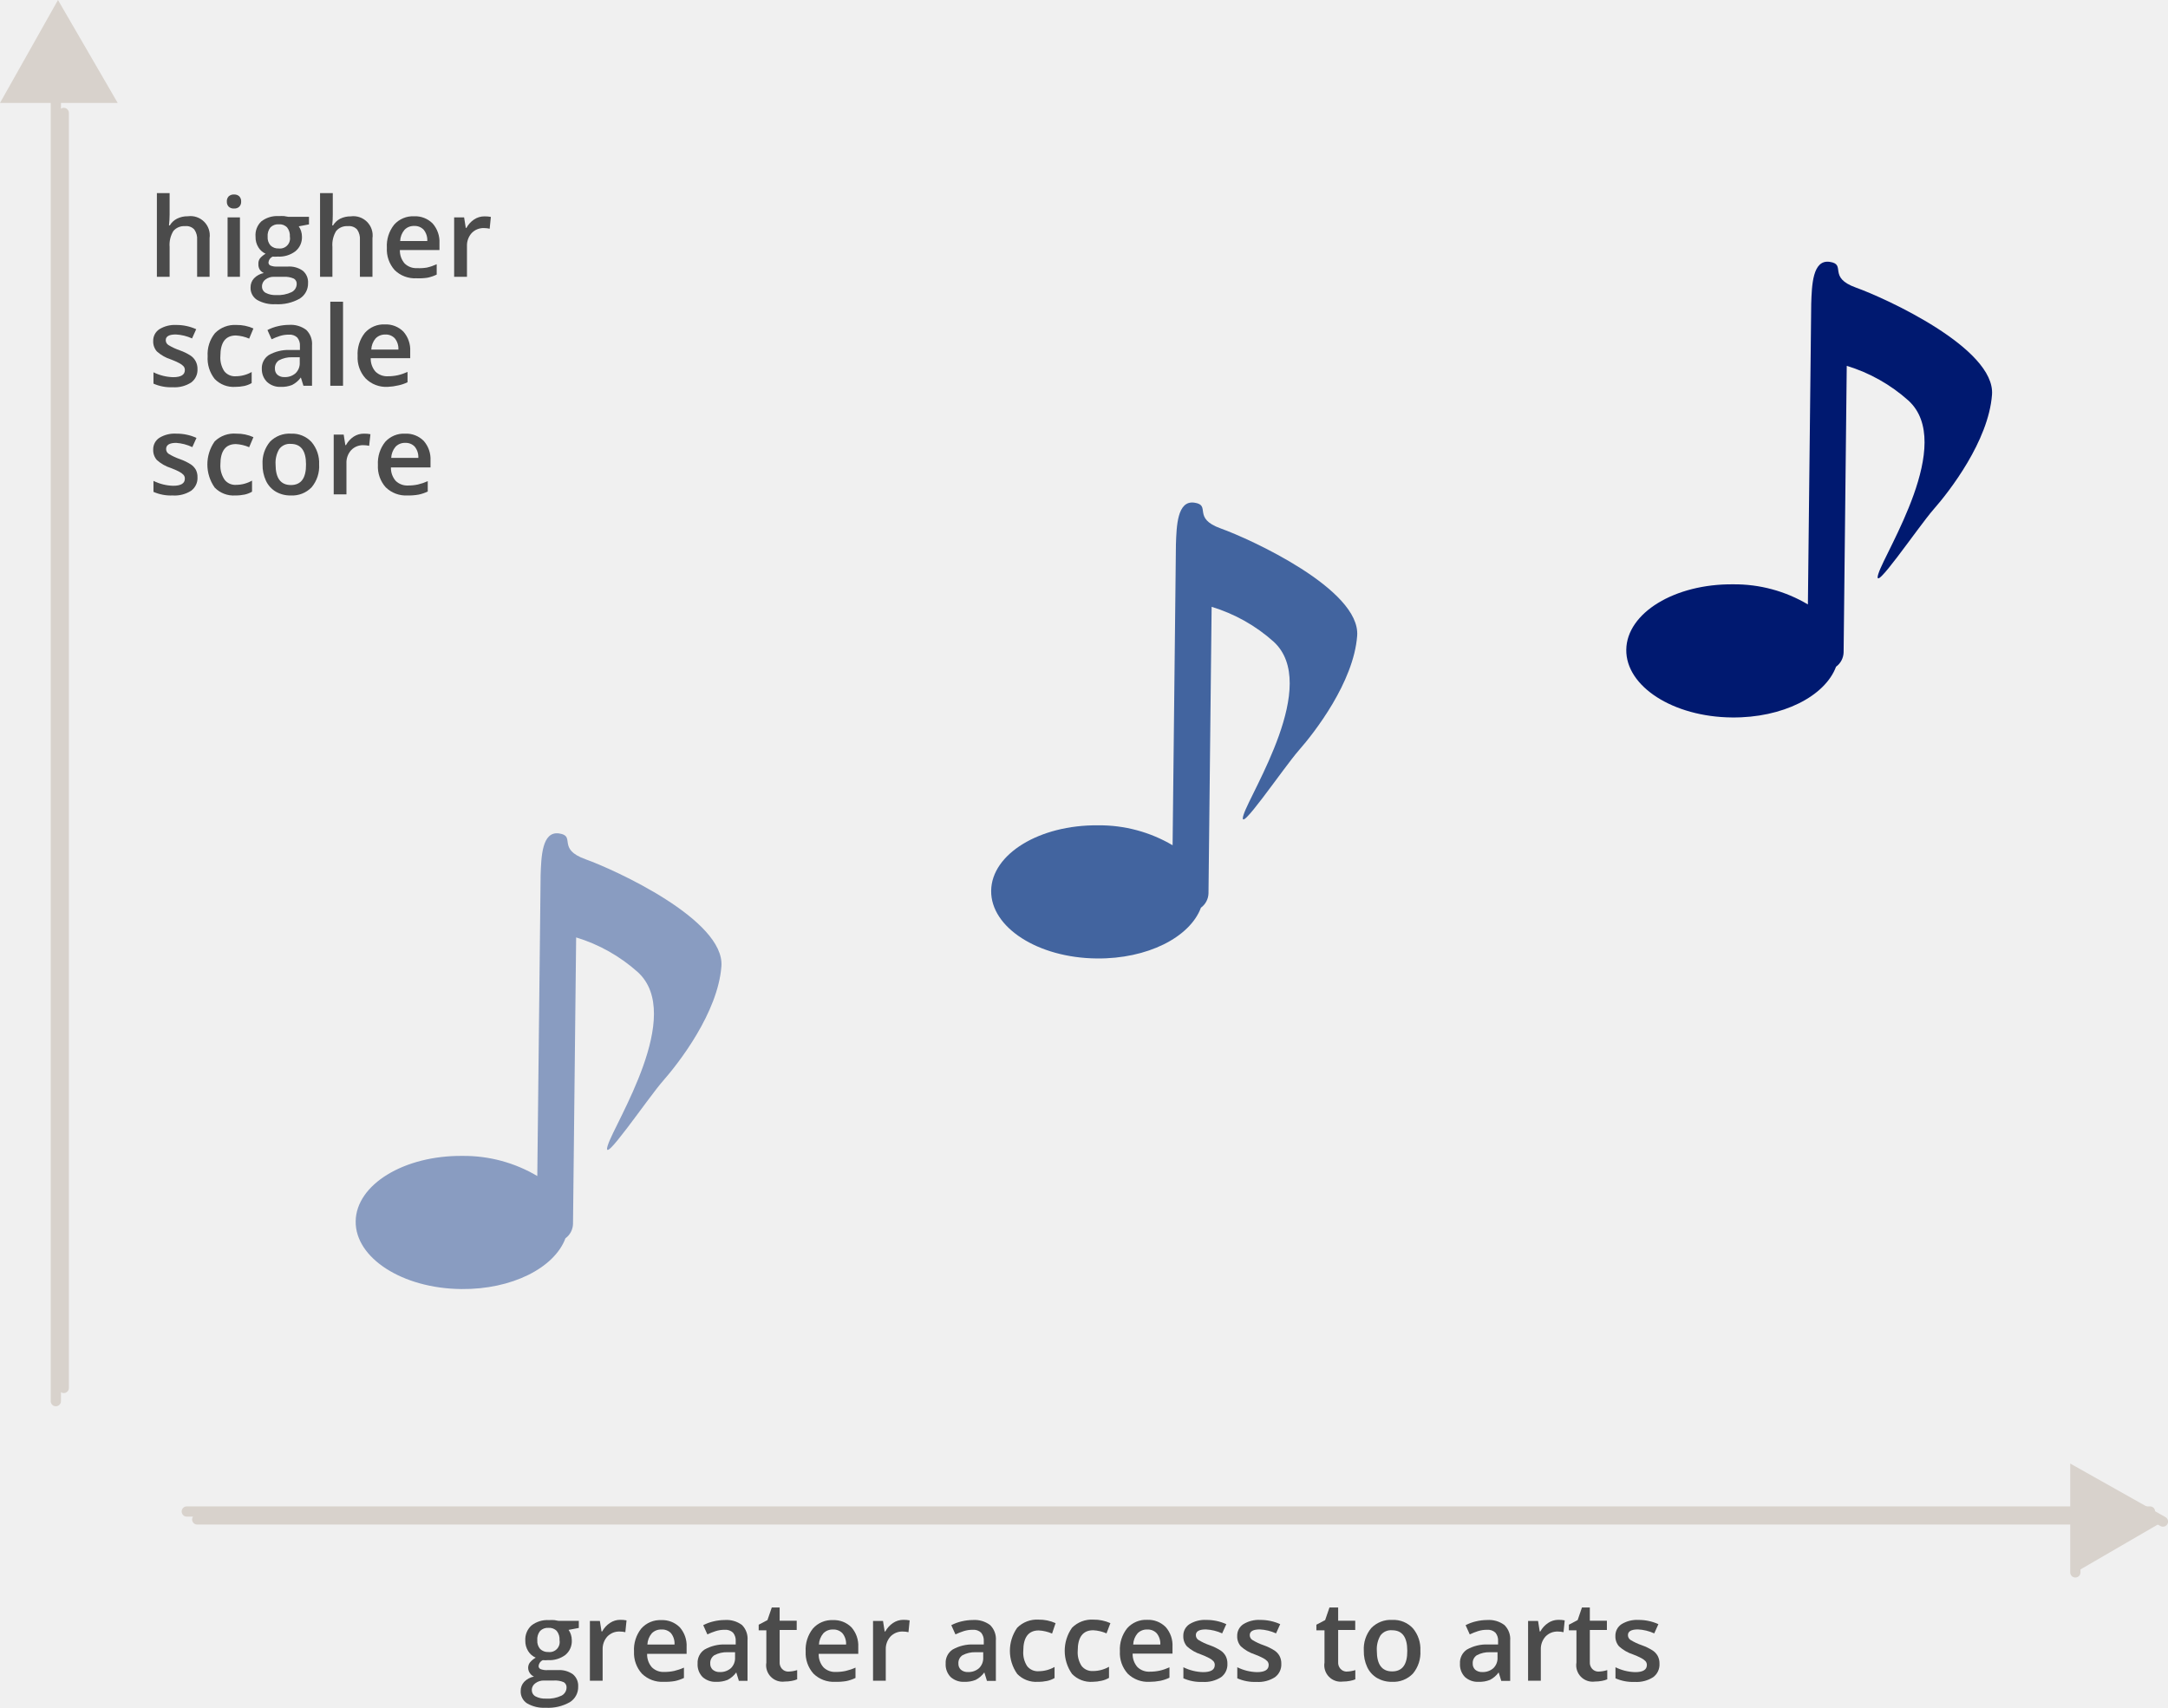
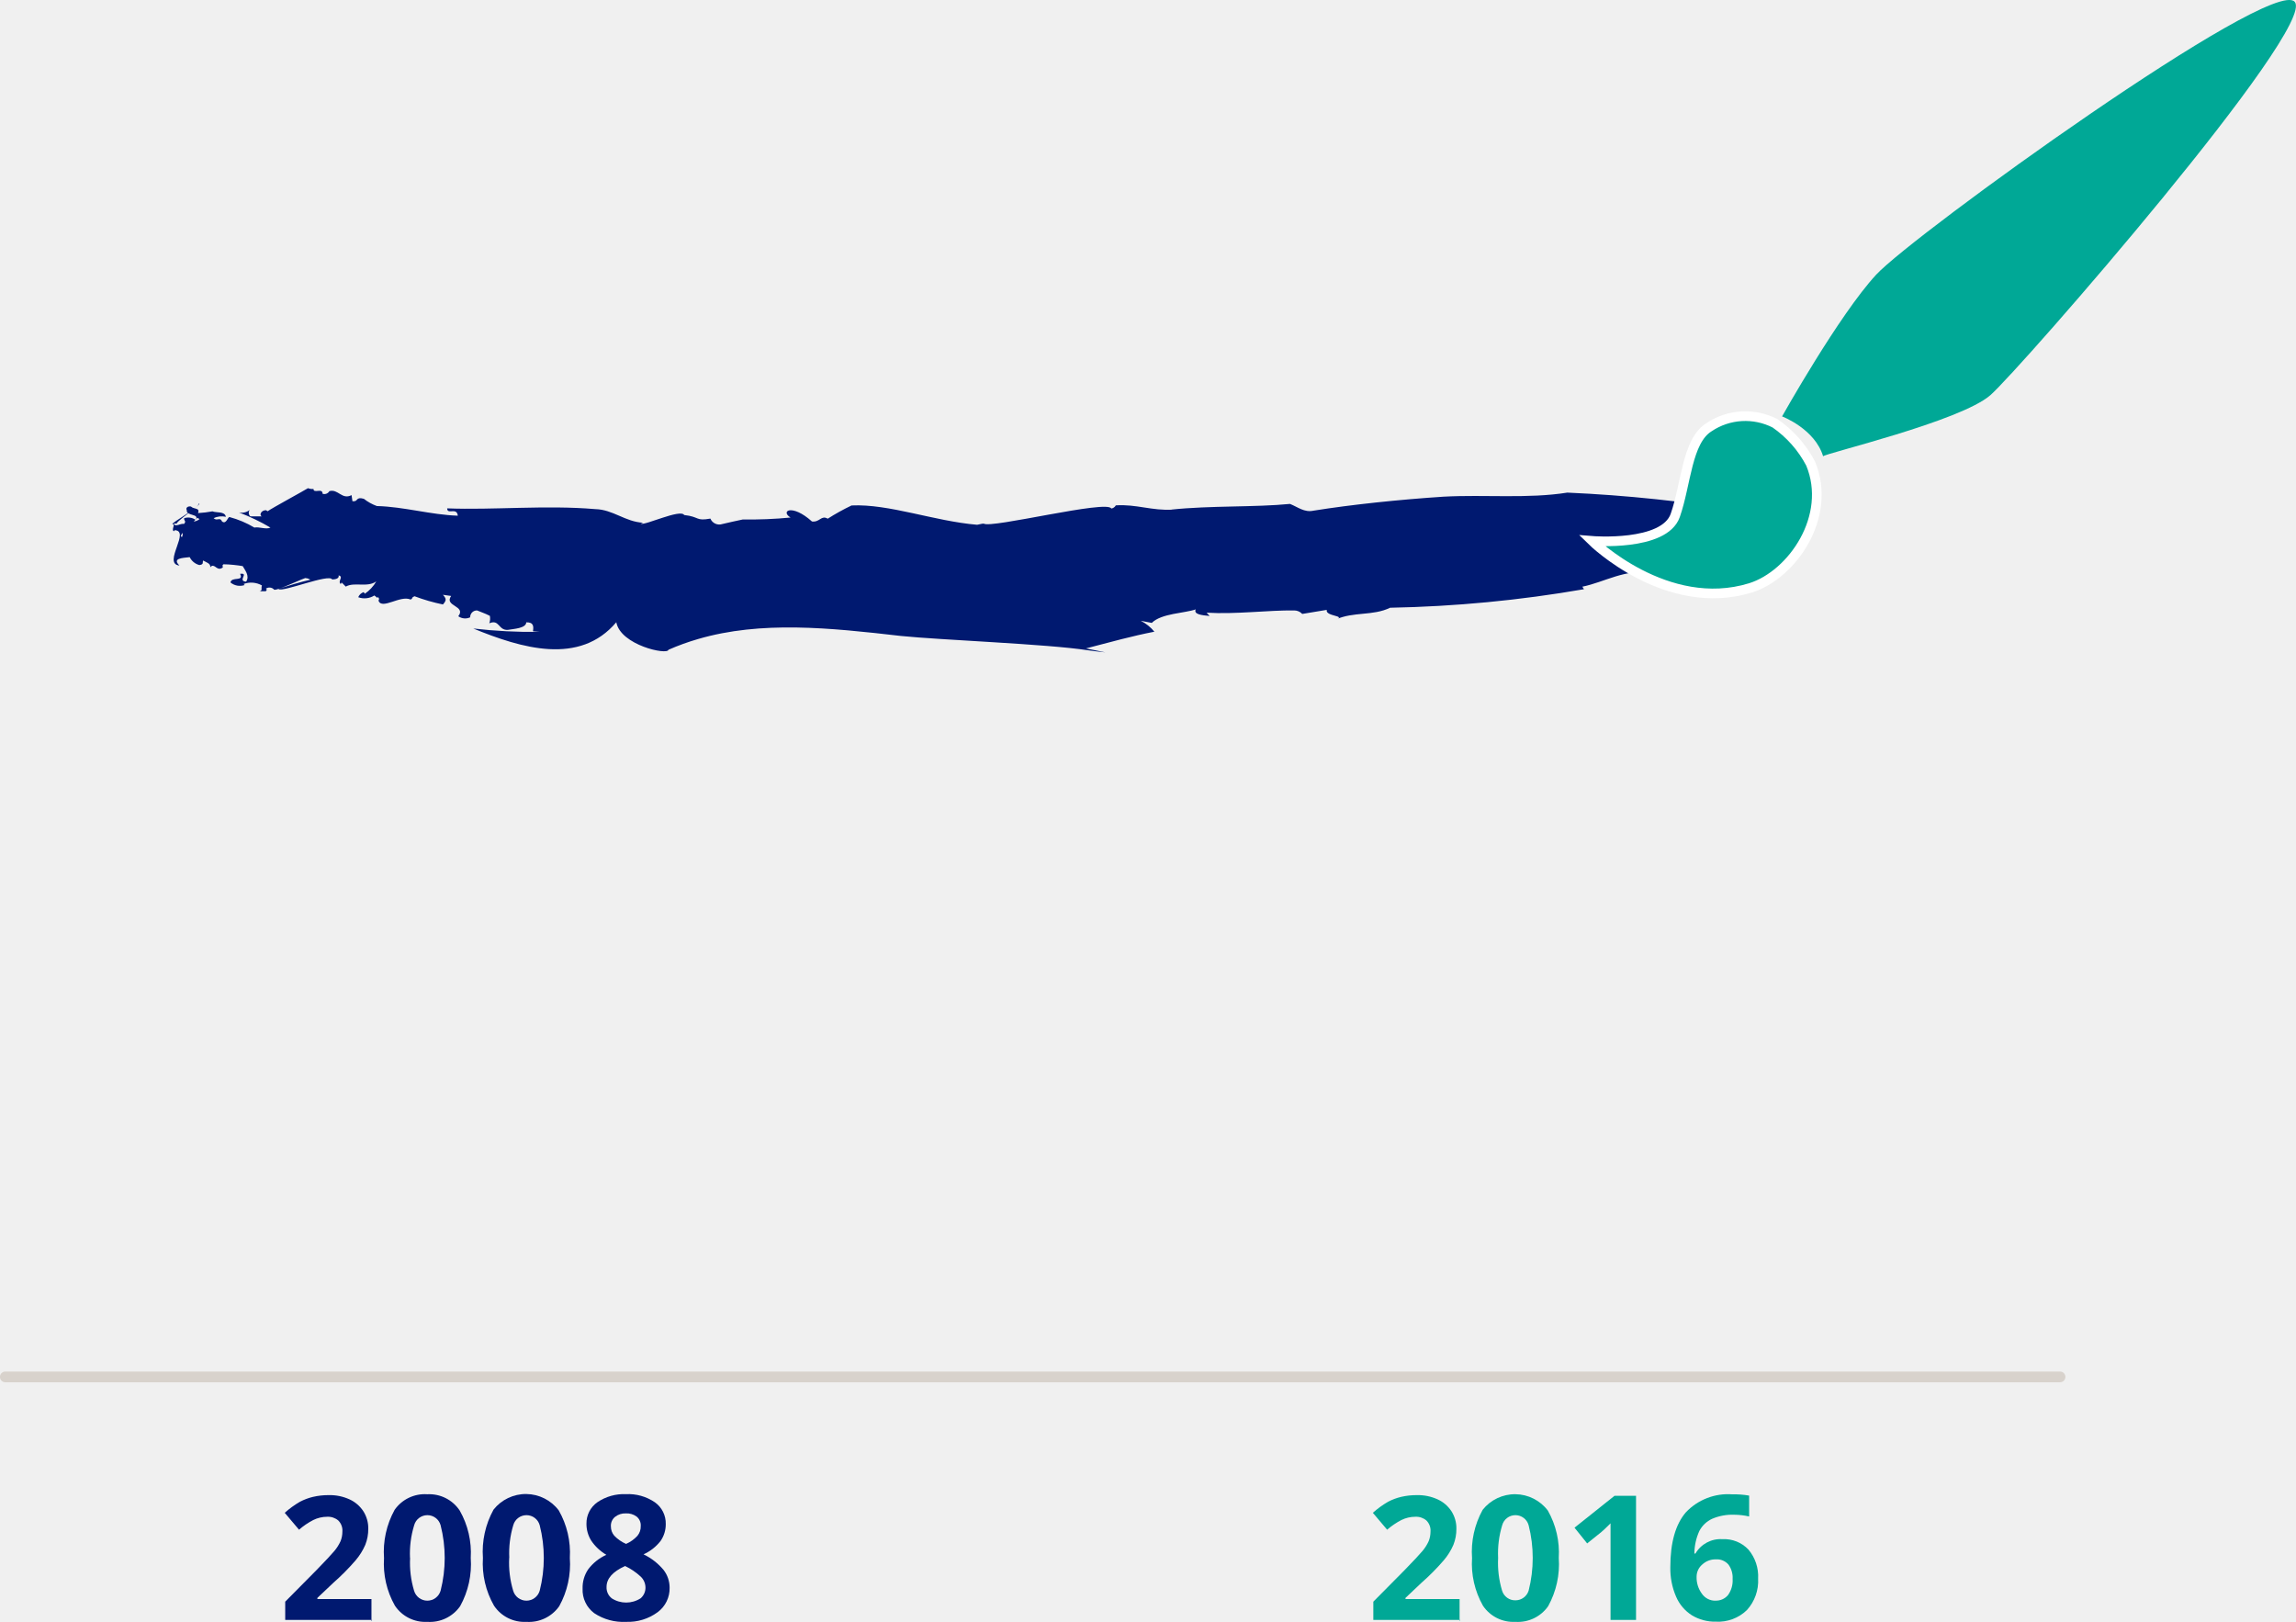
- <svg xmlns="http://www.w3.org/2000/svg" id="Layer_1" data-name="Layer 1" width="234.92" height="185.04" viewBox="0 0 234.92 185.04">
+ <svg xmlns="http://www.w3.org/2000/svg" id="Layer_1" data-name="Layer 1" width="237.72" height="167.89" viewBox="0 0 237.72 167.89">
  <defs>
-     <style>.cls-1{fill:#4b4b4b;}.cls-2{fill:none;}.cls-2,.cls-3{stroke:#d8d2cc;stroke-linecap:round;stroke-miterlimit:10;stroke-width:1.11px;}.cls-3{fill:#d8d2cc;}.cls-4{fill:#899cc1;}.cls-5{fill:#42649f;}.cls-6{fill:#001970;}</style>
+     <style>.cls-1{fill:none;stroke:#d8d2cc;stroke-linecap:round;stroke-width:1.11px;}.cls-1,.cls-4{stroke-miterlimit:10;}.cls-2{fill:#001970;}.cls-3,.cls-4{fill:#00a896;}.cls-4{stroke:#fff;}</style>
  </defs>
-   <path class="cls-1" d="M22.75,30H21.36v-4a1.74,1.74,0,0,0-.3-1.12,1.17,1.17,0,0,0-1-.37,1.52,1.52,0,0,0-1.27.52,2.86,2.86,0,0,0-.41,1.74V30H17V20.93h1.38v2.31a10.8,10.8,0,0,1-.07,1.19h0.09a1.91,1.91,0,0,1,.78-0.73,2.52,2.52,0,0,1,1.17-.26,2.09,2.09,0,0,1,2.36,2.37V30Z" />
-   <path class="cls-1" d="M24.58,21.85a0.76,0.76,0,0,1,.2-0.57,0.79,0.79,0,0,1,.58-0.2,0.77,0.77,0,0,1,.57.2,0.76,0.76,0,0,1,.2.57,0.75,0.75,0,0,1-.2.55,0.76,0.76,0,0,1-.57.2,0.78,0.78,0,0,1-.58-0.2A0.75,0.75,0,0,1,24.58,21.85ZM26,30H24.66V23.56H26V30Z" />
-   <path class="cls-1" d="M33.48,23.56v0.76l-1.11.21a1.79,1.79,0,0,1,.25.5,2,2,0,0,1,.1.63A1.94,1.94,0,0,1,32,27.24a2.89,2.89,0,0,1-1.9.57,3.09,3.09,0,0,1-.56,0,0.78,0.78,0,0,0-.45.64,0.36,0.36,0,0,0,.21.33,1.8,1.8,0,0,0,.76.11h1.13a2.51,2.51,0,0,1,1.63.46,1.61,1.61,0,0,1,.56,1.32,1.92,1.92,0,0,1-.91,1.7,4.78,4.78,0,0,1-2.62.6,3.62,3.62,0,0,1-2-.47,1.52,1.52,0,0,1-.7-1.34,1.42,1.42,0,0,1,.38-1,2,2,0,0,1,1.06-.57,1,1,0,0,1-.45-0.38A1,1,0,0,1,28,28.63,0.94,0.94,0,0,1,28.17,28a2.37,2.37,0,0,1,.61-0.5A1.8,1.8,0,0,1,28,26.81a2.08,2.08,0,0,1-.31-1.15A2.05,2.05,0,0,1,28.31,24a2.8,2.8,0,0,1,1.9-.58,4.61,4.61,0,0,1,.58,0l0.45,0.08h2.24Zm-5.09,7.49a0.76,0.76,0,0,0,.4.69,2.21,2.21,0,0,0,1.13.24,3.41,3.41,0,0,0,1.68-.32,1,1,0,0,0,.55-0.86,0.64,0.64,0,0,0-.3-0.6A2.42,2.42,0,0,0,30.72,30h-1a1.47,1.47,0,0,0-.94.28A0.91,0.91,0,0,0,28.39,31.05ZM29,25.66a1.3,1.3,0,0,0,.31.94,1.19,1.19,0,0,0,.9.33,1.09,1.09,0,0,0,1.2-1.28,1.45,1.45,0,0,0-.3-1,1.12,1.12,0,0,0-.9-0.34,1.16,1.16,0,0,0-.91.34A1.43,1.43,0,0,0,29,25.66Z" />
-   <path class="cls-1" d="M40.38,30H39v-4a1.74,1.74,0,0,0-.3-1.12,1.17,1.17,0,0,0-1-.37,1.52,1.52,0,0,0-1.27.52,2.86,2.86,0,0,0-.41,1.74V30H34.68V20.93h1.38v2.31A10.8,10.8,0,0,1,36,24.43h0.09a1.91,1.91,0,0,1,.78-0.73A2.52,2.52,0,0,1,38,23.45a2.09,2.09,0,0,1,2.36,2.37V30Z" />
-   <path class="cls-1" d="M45.13,30.16a3.13,3.13,0,0,1-2.36-.88,3.35,3.35,0,0,1-.85-2.43,3.67,3.67,0,0,1,.79-2.5,2.73,2.73,0,0,1,2.17-.91,2.67,2.67,0,0,1,2,.78,3,3,0,0,1,.74,2.14v0.74H43.33a2.13,2.13,0,0,0,.51,1.45,1.78,1.78,0,0,0,1.35.51A5,5,0,0,0,46.26,29a5.61,5.61,0,0,0,1.06-.36v1.12a4.23,4.23,0,0,1-1,.34A6.25,6.25,0,0,1,45.13,30.16Zm-0.25-5.67a1.38,1.38,0,0,0-1.05.42,2,2,0,0,0-.47,1.21H46.3a1.79,1.79,0,0,0-.39-1.22A1.32,1.32,0,0,0,44.88,24.49Z" />
-   <path class="cls-1" d="M52.5,23.45a3.31,3.31,0,0,1,.69.06l-0.13,1.28a2.6,2.6,0,0,0-.61-0.07,1.76,1.76,0,0,0-1.34.54,2,2,0,0,0-.51,1.4V30H49.21V23.56h1.08l0.18,1.14h0.07a2.57,2.57,0,0,1,.84-0.92A2,2,0,0,1,52.5,23.45Z" />
-   <path class="cls-1" d="M21.4,40a1.7,1.7,0,0,1-.69,1.46,3.31,3.31,0,0,1-2,.51,4.68,4.68,0,0,1-2.08-.39V40.35a5.11,5.11,0,0,0,2.13.53q1.27,0,1.27-.77a0.61,0.61,0,0,0-.14-0.41,1.66,1.66,0,0,0-.46-0.34,8,8,0,0,0-.9-0.4A4.15,4.15,0,0,1,17,38.09a1.6,1.6,0,0,1-.4-1.12,1.48,1.48,0,0,1,.67-1.29,3.18,3.18,0,0,1,1.83-.46,5.17,5.17,0,0,1,2.16.46l-0.45,1a4.81,4.81,0,0,0-1.76-.43q-1.09,0-1.09.62a0.62,0.62,0,0,0,.28.52,6.25,6.25,0,0,0,1.24.58,5.66,5.66,0,0,1,1.17.57,1.7,1.7,0,0,1,.54.59A1.72,1.72,0,0,1,21.4,40Z" />
-   <path class="cls-1" d="M25.5,41.93a2.84,2.84,0,0,1-2.24-.86,3.59,3.59,0,0,1-.76-2.46,3.61,3.61,0,0,1,.8-2.51,3,3,0,0,1,2.31-.88,4.33,4.33,0,0,1,1.85.38L27,36.7a4.17,4.17,0,0,0-1.44-.34q-1.68,0-1.68,2.23a2.67,2.67,0,0,0,.42,1.64,1.45,1.45,0,0,0,1.23.55,3.52,3.52,0,0,0,1.74-.46v1.2a2.72,2.72,0,0,1-.79.31A4.73,4.73,0,0,1,25.5,41.93Z" />
-   <path class="cls-1" d="M32.88,41.81l-0.28-.9h0a2.65,2.65,0,0,1-.94.81,3,3,0,0,1-1.22.21,2.06,2.06,0,0,1-1.49-.52A1.93,1.93,0,0,1,28.37,40a1.71,1.71,0,0,1,.74-1.51,4.29,4.29,0,0,1,2.27-.56l1.12,0V37.51a1.31,1.31,0,0,0-.29-0.93,1.18,1.18,0,0,0-.9-0.31,3.11,3.11,0,0,0-1,.15,7.21,7.21,0,0,0-.88.35l-0.45-1a4.79,4.79,0,0,1,1.15-.42,5.31,5.31,0,0,1,1.18-.14,2.8,2.8,0,0,1,1.87.54,2.11,2.11,0,0,1,.63,1.69v4.37h-1Zm-2.05-.94a1.71,1.71,0,0,0,1.2-.42,1.52,1.52,0,0,0,.45-1.17V38.72l-0.83,0a2.85,2.85,0,0,0-1.42.33,1,1,0,0,0-.44.89,0.87,0.87,0,0,0,.26.67A1.11,1.11,0,0,0,30.83,40.87Z" />
-   <path class="cls-1" d="M37.17,41.81H35.79V32.7h1.38v9.12Z" />
-   <path class="cls-1" d="M42,41.93A3.13,3.13,0,0,1,39.6,41a3.35,3.35,0,0,1-.85-2.43,3.67,3.67,0,0,1,.79-2.5,2.73,2.73,0,0,1,2.17-.91,2.67,2.67,0,0,1,2,.78,3,3,0,0,1,.74,2.14v0.74H40.17a2.13,2.13,0,0,0,.51,1.45,1.78,1.78,0,0,0,1.35.51,5,5,0,0,0,1.07-.11,5.61,5.61,0,0,0,1.06-.36v1.12a4.23,4.23,0,0,1-1,.34A6.25,6.25,0,0,1,42,41.93Zm-0.25-5.67a1.38,1.38,0,0,0-1.05.42,2,2,0,0,0-.47,1.21h2.94a1.79,1.79,0,0,0-.39-1.22A1.32,1.32,0,0,0,41.71,36.26Z" />
-   <path class="cls-1" d="M21.4,51.73a1.7,1.7,0,0,1-.69,1.46,3.31,3.31,0,0,1-2,.51,4.68,4.68,0,0,1-2.08-.39V52.12a5.11,5.11,0,0,0,2.13.53q1.27,0,1.27-.77a0.61,0.61,0,0,0-.14-0.41,1.66,1.66,0,0,0-.46-0.34,8,8,0,0,0-.9-0.4A4.15,4.15,0,0,1,17,49.86a1.6,1.6,0,0,1-.4-1.12,1.48,1.48,0,0,1,.67-1.29A3.18,3.18,0,0,1,19.13,47a5.17,5.17,0,0,1,2.16.46l-0.45,1A4.81,4.81,0,0,0,19.09,48Q18,48,18,48.67a0.62,0.62,0,0,0,.28.52,6.25,6.25,0,0,0,1.24.58,5.66,5.66,0,0,1,1.17.57,1.7,1.7,0,0,1,.54.59A1.72,1.72,0,0,1,21.4,51.73Z" />
-   <path class="cls-1" d="M25.5,53.7a2.84,2.84,0,0,1-2.24-.86,4.35,4.35,0,0,1,0-5A3,3,0,0,1,25.61,47a4.33,4.33,0,0,1,1.85.38L27,48.47a4.17,4.17,0,0,0-1.44-.34q-1.68,0-1.68,2.23A2.67,2.67,0,0,0,24.34,52a1.45,1.45,0,0,0,1.23.55,3.52,3.52,0,0,0,1.74-.46v1.2a2.72,2.72,0,0,1-.79.31A4.73,4.73,0,0,1,25.5,53.7Z" />
-   <path class="cls-1" d="M34.58,50.33a3.54,3.54,0,0,1-.81,2.48,2.92,2.92,0,0,1-2.27.89,3.11,3.11,0,0,1-1.61-.41,2.71,2.71,0,0,1-1.07-1.18,4,4,0,0,1-.37-1.78,3.51,3.51,0,0,1,.81-2.46A2.93,2.93,0,0,1,31.53,47a2.85,2.85,0,0,1,2.23.91A3.5,3.5,0,0,1,34.58,50.33Zm-4.72,0q0,2.24,1.66,2.24t1.64-2.24q0-2.22-1.65-2.22a1.41,1.41,0,0,0-1.26.57A2.92,2.92,0,0,0,29.86,50.33Z" />
-   <path class="cls-1" d="M39.45,47a3.31,3.31,0,0,1,.69.06L40,48.32a2.6,2.6,0,0,0-.61-0.07,1.76,1.76,0,0,0-1.34.54,2,2,0,0,0-.51,1.4v3.39H36.16V47.1h1.08l0.18,1.14h0.07a2.57,2.57,0,0,1,.84-0.92A2,2,0,0,1,39.45,47Z" />
-   <path class="cls-1" d="M44.16,53.7a3.13,3.13,0,0,1-2.36-.88,3.35,3.35,0,0,1-.85-2.43,3.67,3.67,0,0,1,.79-2.5A2.73,2.73,0,0,1,43.91,47a2.67,2.67,0,0,1,2,.78,3,3,0,0,1,.74,2.14v0.74H42.36a2.13,2.13,0,0,0,.51,1.45,1.78,1.78,0,0,0,1.35.51,5,5,0,0,0,1.07-.11,5.61,5.61,0,0,0,1.06-.36v1.12a4.23,4.23,0,0,1-1,.34A6.25,6.25,0,0,1,44.16,53.7ZM43.91,48a1.38,1.38,0,0,0-1.05.42,2,2,0,0,0-.47,1.21h2.94a1.79,1.79,0,0,0-.39-1.22A1.32,1.32,0,0,0,43.91,48Z" />
-   <path class="cls-1" d="M62.72,175.68v0.76l-1.11.21a1.79,1.79,0,0,1,.25.5,2,2,0,0,1,.1.63,1.94,1.94,0,0,1-.69,1.58,2.89,2.89,0,0,1-1.9.57,3.09,3.09,0,0,1-.56,0,0.78,0.78,0,0,0-.45.64,0.36,0.36,0,0,0,.21.33,1.8,1.8,0,0,0,.76.11h1.13a2.51,2.51,0,0,1,1.63.46,1.61,1.61,0,0,1,.56,1.32,1.92,1.92,0,0,1-.91,1.7,4.78,4.78,0,0,1-2.62.6,3.62,3.62,0,0,1-2-.47,1.52,1.52,0,0,1-.7-1.34,1.42,1.42,0,0,1,.38-1,2,2,0,0,1,1.06-.57,1,1,0,0,1-.45-0.38,1,1,0,0,1-.18-0.55,0.94,0.94,0,0,1,.21-0.62,2.37,2.37,0,0,1,.61-0.5,1.8,1.8,0,0,1-.82-0.71,2.08,2.08,0,0,1-.31-1.15,2.05,2.05,0,0,1,.67-1.63,2.8,2.8,0,0,1,1.9-.58,4.61,4.61,0,0,1,.58,0l0.45,0.08h2.24Zm-5.09,7.49a0.76,0.76,0,0,0,.4.69,2.21,2.21,0,0,0,1.13.24,3.41,3.41,0,0,0,1.68-.32,1,1,0,0,0,.55-0.86,0.64,0.64,0,0,0-.3-0.6,2.42,2.42,0,0,0-1.12-.18h-1a1.47,1.47,0,0,0-.94.28A0.91,0.91,0,0,0,57.62,183.17Zm0.59-5.39a1.3,1.3,0,0,0,.31.94,1.19,1.19,0,0,0,.9.33,1.09,1.09,0,0,0,1.2-1.28,1.45,1.45,0,0,0-.3-1,1.12,1.12,0,0,0-.9-0.34,1.16,1.16,0,0,0-.91.34A1.43,1.43,0,0,0,58.22,177.78Z" />
-   <path class="cls-1" d="M67.2,175.56a3.31,3.31,0,0,1,.69.06l-0.13,1.28a2.6,2.6,0,0,0-.61-0.07,1.76,1.76,0,0,0-1.34.54,2,2,0,0,0-.51,1.4v3.39H63.92v-6.48H65l0.18,1.14h0.07a2.57,2.57,0,0,1,.84-0.92A2,2,0,0,1,67.2,175.56Z" />
-   <path class="cls-1" d="M71.92,182.28a3.13,3.13,0,0,1-2.36-.88A3.35,3.35,0,0,1,68.7,179a3.67,3.67,0,0,1,.79-2.5,2.73,2.73,0,0,1,2.17-.91,2.67,2.67,0,0,1,2,.78,3,3,0,0,1,.74,2.14v0.74H70.12a2.13,2.13,0,0,0,.51,1.45,1.78,1.78,0,0,0,1.35.51,5,5,0,0,0,1.07-.11,5.61,5.61,0,0,0,1.06-.36v1.12a4.23,4.23,0,0,1-1,.34A6.25,6.25,0,0,1,71.92,182.28Zm-0.25-5.67a1.38,1.38,0,0,0-1.05.42,2,2,0,0,0-.47,1.21h2.94A1.79,1.79,0,0,0,72.7,177,1.32,1.32,0,0,0,71.67,176.61Z" />
-   <path class="cls-1" d="M80.06,182.16l-0.28-.9h0a2.65,2.65,0,0,1-.94.81,3,3,0,0,1-1.22.21,2.06,2.06,0,0,1-1.49-.52,1.93,1.93,0,0,1-.54-1.46,1.71,1.71,0,0,1,.74-1.51,4.29,4.29,0,0,1,2.27-.56l1.12,0v-0.35a1.31,1.31,0,0,0-.29-0.93,1.18,1.18,0,0,0-.9-0.31,3.11,3.11,0,0,0-1,.15,7.21,7.21,0,0,0-.88.35l-0.45-1a4.79,4.79,0,0,1,1.15-.42,5.31,5.31,0,0,1,1.18-.14,2.8,2.8,0,0,1,1.87.54A2.11,2.11,0,0,1,81,177.8v4.37h-1ZM78,181.22a1.71,1.71,0,0,0,1.2-.42,1.52,1.52,0,0,0,.45-1.17v-0.56l-0.83,0a2.85,2.85,0,0,0-1.42.33,1,1,0,0,0-.44.89,0.87,0.87,0,0,0,.26.67A1.11,1.11,0,0,0,78,181.22Z" />
-   <path class="cls-1" d="M85.38,181.17a3.35,3.35,0,0,0,1-.16v1a2.78,2.78,0,0,1-.59.17,4.06,4.06,0,0,1-.75.07,1.78,1.78,0,0,1-2-2.06v-3.49H82.21v-0.61l0.95-.5,0.47-1.37h0.85v1.44h1.85v1H84.48v3.47a1,1,0,0,0,.25.74A0.91,0.91,0,0,0,85.38,181.17Z" />
-   <path class="cls-1" d="M90.51,182.28a3.13,3.13,0,0,1-2.36-.88A3.35,3.35,0,0,1,87.3,179a3.67,3.67,0,0,1,.79-2.5,2.73,2.73,0,0,1,2.17-.91,2.67,2.67,0,0,1,2,.78,3,3,0,0,1,.74,2.14v0.74H88.71a2.13,2.13,0,0,0,.51,1.45,1.78,1.78,0,0,0,1.35.51,5,5,0,0,0,1.07-.11,5.61,5.61,0,0,0,1.06-.36v1.12a4.23,4.23,0,0,1-1,.34A6.25,6.25,0,0,1,90.51,182.28Zm-0.25-5.67a1.38,1.38,0,0,0-1.05.42,2,2,0,0,0-.47,1.21h2.94a1.79,1.79,0,0,0-.39-1.22A1.32,1.32,0,0,0,90.26,176.61Z" />
-   <path class="cls-1" d="M97.88,175.56a3.31,3.31,0,0,1,.69.06l-0.13,1.28a2.6,2.6,0,0,0-.61-0.07,1.76,1.76,0,0,0-1.34.54,2,2,0,0,0-.51,1.4v3.39H94.6v-6.48h1.08l0.18,1.14h0.07a2.57,2.57,0,0,1,.84-0.92A2,2,0,0,1,97.88,175.56Z" />
-   <path class="cls-1" d="M106.94,182.16l-0.28-.9h0a2.65,2.65,0,0,1-.94.81,3,3,0,0,1-1.22.21,2.06,2.06,0,0,1-1.49-.52,1.93,1.93,0,0,1-.54-1.46,1.71,1.71,0,0,1,.74-1.51,4.29,4.29,0,0,1,2.27-.56l1.12,0v-0.35a1.31,1.31,0,0,0-.29-0.93,1.18,1.18,0,0,0-.9-0.31,3.11,3.11,0,0,0-1,.15,7.21,7.21,0,0,0-.88.35l-0.45-1a4.79,4.79,0,0,1,1.15-.42,5.31,5.31,0,0,1,1.18-.14,2.8,2.8,0,0,1,1.87.54,2.11,2.11,0,0,1,.63,1.69v4.37h-1Zm-2.05-.94a1.71,1.71,0,0,0,1.2-.42,1.52,1.52,0,0,0,.45-1.17v-0.56l-0.83,0a2.85,2.85,0,0,0-1.42.33,1,1,0,0,0-.44.89,0.87,0.87,0,0,0,.26.67A1.11,1.11,0,0,0,104.89,181.22Z" />
-   <path class="cls-1" d="M112.46,182.28a2.84,2.84,0,0,1-2.24-.86,4.35,4.35,0,0,1,0-5,3,3,0,0,1,2.31-.88,4.33,4.33,0,0,1,1.85.38L114,177.05a4.17,4.17,0,0,0-1.44-.34q-1.68,0-1.68,2.23a2.67,2.67,0,0,0,.42,1.64,1.45,1.45,0,0,0,1.23.55,3.52,3.52,0,0,0,1.74-.46v1.2a2.72,2.72,0,0,1-.79.31A4.73,4.73,0,0,1,112.46,182.28Z" />
-   <path class="cls-1" d="M118.4,182.28a2.84,2.84,0,0,1-2.24-.86,4.35,4.35,0,0,1,0-5,3,3,0,0,1,2.31-.88,4.33,4.33,0,0,1,1.85.38l-0.42,1.11a4.17,4.17,0,0,0-1.44-.34q-1.68,0-1.68,2.23a2.67,2.67,0,0,0,.42,1.64,1.45,1.45,0,0,0,1.23.55,3.52,3.52,0,0,0,1.74-.46v1.2a2.72,2.72,0,0,1-.79.31A4.73,4.73,0,0,1,118.4,182.28Z" />
-   <path class="cls-1" d="M124.56,182.28a3.13,3.13,0,0,1-2.36-.88,3.35,3.35,0,0,1-.85-2.43,3.67,3.67,0,0,1,.79-2.5,2.73,2.73,0,0,1,2.17-.91,2.67,2.67,0,0,1,2,.78,3,3,0,0,1,.74,2.14v0.74h-4.32a2.13,2.13,0,0,0,.51,1.45,1.78,1.78,0,0,0,1.35.51,5,5,0,0,0,1.07-.11,5.61,5.61,0,0,0,1.06-.36v1.12a4.23,4.23,0,0,1-1,.34A6.25,6.25,0,0,1,124.56,182.28Zm-0.25-5.67a1.38,1.38,0,0,0-1.05.42,2,2,0,0,0-.47,1.21h2.94a1.79,1.79,0,0,0-.39-1.22A1.32,1.32,0,0,0,124.31,176.61Z" />
-   <path class="cls-1" d="M133,180.32a1.7,1.7,0,0,1-.69,1.46,3.31,3.31,0,0,1-2,.51,4.68,4.68,0,0,1-2.08-.39V180.7a5.11,5.11,0,0,0,2.13.53q1.27,0,1.27-.77a0.61,0.61,0,0,0-.14-0.41,1.66,1.66,0,0,0-.46-0.34,8,8,0,0,0-.9-0.4,4.15,4.15,0,0,1-1.51-.87,1.6,1.6,0,0,1-.4-1.12,1.48,1.48,0,0,1,.67-1.29,3.18,3.18,0,0,1,1.83-.46,5.17,5.17,0,0,1,2.16.46l-0.45,1a4.81,4.81,0,0,0-1.76-.43q-1.09,0-1.09.62a0.62,0.62,0,0,0,.28.52,6.25,6.25,0,0,0,1.24.58,5.66,5.66,0,0,1,1.17.57,1.7,1.7,0,0,1,.54.59A1.72,1.72,0,0,1,133,180.32Z" />
-   <path class="cls-1" d="M138.84,180.32a1.7,1.7,0,0,1-.69,1.46,3.31,3.31,0,0,1-2,.51,4.68,4.68,0,0,1-2.08-.39V180.7a5.11,5.11,0,0,0,2.13.53q1.27,0,1.27-.77a0.61,0.61,0,0,0-.14-0.41,1.66,1.66,0,0,0-.46-0.34,8,8,0,0,0-.9-0.4,4.15,4.15,0,0,1-1.51-.87,1.6,1.6,0,0,1-.4-1.12,1.48,1.48,0,0,1,.67-1.29,3.18,3.18,0,0,1,1.83-.46,5.17,5.17,0,0,1,2.16.46l-0.45,1a4.81,4.81,0,0,0-1.76-.43q-1.09,0-1.09.62a0.62,0.62,0,0,0,.28.52,6.25,6.25,0,0,0,1.24.58,5.66,5.66,0,0,1,1.17.57,1.7,1.7,0,0,1,.54.59A1.72,1.72,0,0,1,138.84,180.32Z" />
-   <path class="cls-1" d="M145.86,181.17a3.35,3.35,0,0,0,1-.16v1a2.78,2.78,0,0,1-.59.17,4.06,4.06,0,0,1-.75.07,1.78,1.78,0,0,1-2-2.06v-3.49h-0.88v-0.61l0.95-.5,0.47-1.37H145v1.44h1.85v1H145v3.47a1,1,0,0,0,.25.74A0.91,0.91,0,0,0,145.86,181.17Z" />
-   <path class="cls-1" d="M153.91,178.91a3.54,3.54,0,0,1-.81,2.48,2.92,2.92,0,0,1-2.27.89,3.11,3.11,0,0,1-1.61-.41,2.71,2.71,0,0,1-1.07-1.18,4,4,0,0,1-.37-1.78,3.51,3.51,0,0,1,.81-2.46,2.93,2.93,0,0,1,2.28-.88,2.85,2.85,0,0,1,2.23.91A3.5,3.5,0,0,1,153.91,178.91Zm-4.72,0q0,2.24,1.66,2.24t1.64-2.24q0-2.22-1.65-2.22a1.41,1.41,0,0,0-1.26.57A2.92,2.92,0,0,0,149.19,178.91Z" />
-   <path class="cls-1" d="M162.67,182.16l-0.28-.9h0a2.65,2.65,0,0,1-.94.81,3,3,0,0,1-1.22.21,2.06,2.06,0,0,1-1.49-.52,1.93,1.93,0,0,1-.54-1.46,1.71,1.71,0,0,1,.74-1.51,4.29,4.29,0,0,1,2.27-.56l1.12,0v-0.35a1.31,1.31,0,0,0-.29-0.93,1.18,1.18,0,0,0-.9-0.31,3.11,3.11,0,0,0-1,.15,7.21,7.21,0,0,0-.88.35l-0.45-1a4.79,4.79,0,0,1,1.15-.42,5.31,5.31,0,0,1,1.18-.14,2.8,2.8,0,0,1,1.87.54,2.11,2.11,0,0,1,.63,1.69v4.37h-1Zm-2.05-.94a1.71,1.71,0,0,0,1.2-.42,1.52,1.52,0,0,0,.45-1.17v-0.56l-0.83,0a2.85,2.85,0,0,0-1.42.33,1,1,0,0,0-.44.89,0.87,0.87,0,0,0,.26.67A1.11,1.11,0,0,0,160.61,181.22Z" />
-   <path class="cls-1" d="M168.86,175.56a3.31,3.31,0,0,1,.69.06l-0.13,1.28a2.6,2.6,0,0,0-.61-0.07,1.76,1.76,0,0,0-1.34.54,2,2,0,0,0-.51,1.4v3.39h-1.38v-6.48h1.08l0.18,1.14h0.07a2.57,2.57,0,0,1,.84-0.92A2,2,0,0,1,168.86,175.56Z" />
-   <path class="cls-1" d="M173.16,181.17a3.35,3.35,0,0,0,1-.16v1a2.78,2.78,0,0,1-.59.17,4.06,4.06,0,0,1-.75.07,1.78,1.78,0,0,1-2-2.06v-3.49H170v-0.61l0.95-.5,0.47-1.37h0.85v1.44h1.85v1h-1.85v3.47a1,1,0,0,0,.25.74A0.91,0.91,0,0,0,173.16,181.17Z" />
-   <path class="cls-1" d="M179.82,180.32a1.7,1.7,0,0,1-.69,1.46,3.31,3.31,0,0,1-2,.51,4.68,4.68,0,0,1-2.08-.39V180.7a5.11,5.11,0,0,0,2.13.53q1.27,0,1.27-.77a0.61,0.61,0,0,0-.14-0.41,1.66,1.66,0,0,0-.46-0.34,8,8,0,0,0-.9-0.4,4.15,4.15,0,0,1-1.51-.87,1.6,1.6,0,0,1-.4-1.12,1.48,1.48,0,0,1,.67-1.29,3.18,3.18,0,0,1,1.83-.46,5.17,5.17,0,0,1,2.16.46l-0.45,1a4.81,4.81,0,0,0-1.76-.43q-1.09,0-1.09.62a0.62,0.62,0,0,0,.28.52,6.25,6.25,0,0,0,1.24.58,5.66,5.66,0,0,1,1.17.57,1.7,1.7,0,0,1,.54.59A1.72,1.72,0,0,1,179.82,180.32Z" />
-   <line class="cls-2" x1="20.24" y1="163.82" x2="232.97" y2="163.82" />
-   <line class="cls-2" x1="6.91" y1="150.43" x2="6.91" y2="12.24" />
-   <line class="cls-2" x1="21.37" y1="164.68" x2="229.62" y2="164.68" />
-   <polyline class="cls-3" points="224.88 170.42 224.88 159.57 234.37 164.91" />
-   <line class="cls-2" x1="6.05" y1="151.86" x2="6.05" y2="5.01" />
-   <polygon class="cls-3" points="0.95 10.6 6.29 1.12 11.79 10.6 0.95 10.6" />
-   <path class="cls-4" d="M63.45,93.13c-3.16-1.13-1-2.53-2.87-2.8s-1.93,2.58-2,4.53l-0.05,4.69v0l-0.31,27.91a15.58,15.58,0,0,0-8.08-2.18c-6.36-.07-11.55,3.11-11.6,7.09s5.08,7.28,11.44,7.34c5.48,0.06,10.09-2.29,11.29-5.5a2,2,0,0,0,.82-1.56l0.34-31.05a17.76,17.76,0,0,1,6.68,3.76c5.09,4.65-2.46,16.26-3.25,18.77s4.32-5.09,6-7,5.93-7.37,6.31-12.4S66.61,94.26,63.45,93.13Z" />
-   <path class="cls-5" d="M132.29,57.28c-3.16-1.13-1-2.53-2.87-2.8s-1.93,2.58-2,4.53l-0.05,4.69v0l-0.31,27.91A15.57,15.57,0,0,0,119,89.45c-6.36-.07-11.55,3.11-11.6,7.09s5.08,7.28,11.44,7.34c5.48,0.06,10.09-2.29,11.29-5.5a2,2,0,0,0,.82-1.56l0.34-31.05A17.77,17.77,0,0,1,138,69.54c5.09,4.65-2.46,16.26-3.25,18.77s4.32-5.09,6-7,5.93-7.37,6.31-12.4S135.45,58.41,132.29,57.28Z" />
-   <path class="cls-6" d="M201.13,31.18c-3.16-1.13-1-2.53-2.87-2.8s-1.93,2.58-2,4.53l-0.05,4.69v0l-0.31,27.91a15.57,15.57,0,0,0-8.08-2.18c-6.36-.07-11.55,3.11-11.6,7.09s5.08,7.28,11.44,7.34c5.48,0.06,10.09-2.29,11.29-5.5a2,2,0,0,0,.82-1.56l0.34-31.05a17.77,17.77,0,0,1,6.68,3.76c5.09,4.65-2.46,16.26-3.25,18.77s4.32-5.09,6-7,5.93-7.37,6.31-12.4S204.29,32.31,201.13,31.18Z" />
+   <line class="cls-1" x1="0.55" y1="142.55" x2="213.29" y2="142.55" />
+   <path class="cls-2" d="M38.53,167.71h-9v-1.89l3.23-3.26q1.43-1.47,1.87-2a4.47,4.47,0,0,0,.63-1,2.67,2.67,0,0,0,.19-1,1.46,1.46,0,0,0-.43-1.15,1.65,1.65,0,0,0-1.14-.38,3.27,3.27,0,0,0-1.45.34,7.48,7.48,0,0,0-1.47,1l-1.48-1.75a9.63,9.63,0,0,1,1.57-1.14,5.78,5.78,0,0,1,1.36-.51,7,7,0,0,1,1.65-.18,4.89,4.89,0,0,1,2.13.44,3.39,3.39,0,0,1,1.43,1.23,3.27,3.27,0,0,1,.51,1.81,4.43,4.43,0,0,1-.31,1.67,6.4,6.4,0,0,1-1,1.6,23.64,23.64,0,0,1-2.31,2.33l-1.65,1.56v0.12h5.6v2.29Z" />
+   <path class="cls-2" d="M48.74,161.29a9,9,0,0,1-1.1,5,3.83,3.83,0,0,1-3.4,1.62,3.78,3.78,0,0,1-3.35-1.67,8.83,8.83,0,0,1-1.13-4.93,9,9,0,0,1,1.1-5,3.81,3.81,0,0,1,3.38-1.61,3.79,3.79,0,0,1,3.36,1.69A8.85,8.85,0,0,1,48.74,161.29Zm-6.28,0a10,10,0,0,0,.41,3.39,1.43,1.43,0,0,0,2.75,0,13.73,13.73,0,0,0,0-6.77,1.42,1.42,0,0,0-2.74,0A10,10,0,0,0,42.45,161.29Z" />
+   <path class="cls-2" d="M59,161.29a9,9,0,0,1-1.1,5,3.83,3.83,0,0,1-3.4,1.62,3.78,3.78,0,0,1-3.35-1.67A8.83,8.83,0,0,1,50,161.29a9,9,0,0,1,1.1-5,4.27,4.27,0,0,1,6.75.08A8.85,8.85,0,0,1,59,161.29Zm-6.28,0a10,10,0,0,0,.41,3.39,1.43,1.43,0,0,0,2.75,0,13.73,13.73,0,0,0,0-6.77,1.42,1.42,0,0,0-2.74,0A10,10,0,0,0,52.73,161.29Z" />
+   <path class="cls-2" d="M64.8,154.69a4.87,4.87,0,0,1,3,.84,2.68,2.68,0,0,1,1.13,2.26,3,3,0,0,1-.54,1.75,4.64,4.64,0,0,1-1.76,1.38,6.23,6.23,0,0,1,2.07,1.61,3,3,0,0,1,.63,1.84,3.06,3.06,0,0,1-1.24,2.54,5.17,5.17,0,0,1-3.26,1,5.44,5.44,0,0,1-3.31-.9,3,3,0,0,1-1.2-2.54,3.37,3.37,0,0,1,.58-2,4.85,4.85,0,0,1,1.88-1.5,4.81,4.81,0,0,1-1.58-1.49,3.26,3.26,0,0,1-.48-1.73,2.66,2.66,0,0,1,1.14-2.23A4.86,4.86,0,0,1,64.8,154.69Zm-2,9.6a1.42,1.42,0,0,0,.53,1.18,2.76,2.76,0,0,0,3,0,1.44,1.44,0,0,0,.5-1.15,1.57,1.57,0,0,0-.5-1.1,6.38,6.38,0,0,0-1.61-1.09Q62.8,163,62.8,164.29Zm2-7.61a1.69,1.69,0,0,0-1.12.36,1.18,1.18,0,0,0-.43,1,1.46,1.46,0,0,0,.34.94,3.72,3.72,0,0,0,1.23.86A3.43,3.43,0,0,0,66,159a1.5,1.5,0,0,0,.34-1,1.16,1.16,0,0,0-.44-1A1.74,1.74,0,0,0,64.79,156.68Z" />
+   <path class="cls-3" d="M151.19,167.71h-9v-1.89l3.23-3.26q1.43-1.47,1.87-2a4.47,4.47,0,0,0,.63-1,2.67,2.67,0,0,0,.19-1,1.46,1.46,0,0,0-.43-1.15,1.65,1.65,0,0,0-1.14-.38,3.27,3.27,0,0,0-1.45.34,7.48,7.48,0,0,0-1.47,1l-1.48-1.75a9.63,9.63,0,0,1,1.57-1.14,5.78,5.78,0,0,1,1.36-.51,7,7,0,0,1,1.65-.18,4.89,4.89,0,0,1,2.13.44,3.39,3.39,0,0,1,1.43,1.23,3.27,3.27,0,0,1,.51,1.81,4.41,4.41,0,0,1-.31,1.67,6.34,6.34,0,0,1-1,1.6,23.5,23.5,0,0,1-2.31,2.33l-1.65,1.56v0.12h5.6v2.29Z" />
+   <path class="cls-3" d="M161.39,161.29a9,9,0,0,1-1.1,5,3.83,3.83,0,0,1-3.4,1.62,3.79,3.79,0,0,1-3.35-1.67,8.84,8.84,0,0,1-1.13-4.93,9,9,0,0,1,1.1-5,4.27,4.27,0,0,1,6.75.08A8.84,8.84,0,0,1,161.39,161.29Zm-6.28,0a10,10,0,0,0,.41,3.39,1.41,1.41,0,0,0,1.38,1,1.43,1.43,0,0,0,1.37-1,13.74,13.74,0,0,0,0-6.77,1.42,1.42,0,0,0-2.74,0A10,10,0,0,0,155.11,161.29Z" />
+   <path class="cls-3" d="M169.47,167.71h-2.72v-7.44l0-1.22,0-1.34q-0.68.68-.94,0.89l-1.48,1.19-1.31-1.63,4.14-3.3h2.23v12.85Z" />
+   <path class="cls-3" d="M172.94,162.25q0-3.81,1.61-5.68a6,6,0,0,1,4.83-1.86,8.76,8.76,0,0,1,1.72.13V157a7,7,0,0,0-1.55-.18,5.31,5.31,0,0,0-2.28.42,2.83,2.83,0,0,0-1.32,1.25,5.73,5.73,0,0,0-.52,2.35h0.11a3,3,0,0,1,2.79-1.49,3.45,3.45,0,0,1,2.7,1.08,4.3,4.3,0,0,1,1,3,4.48,4.48,0,0,1-1.16,3.26,4.27,4.27,0,0,1-3.22,1.2,4.6,4.6,0,0,1-2.48-.66,4.27,4.27,0,0,1-1.63-1.92A7.31,7.31,0,0,1,172.94,162.25Zm4.64,3.46a1.61,1.61,0,0,0,1.34-.58,2.61,2.61,0,0,0,.47-1.67,2.31,2.31,0,0,0-.43-1.48,1.59,1.59,0,0,0-1.31-.54,2,2,0,0,0-1.41.54,1.64,1.64,0,0,0-.58,1.25,2.82,2.82,0,0,0,.55,1.77A1.68,1.68,0,0,0,177.58,165.72Z" />
+   <path class="cls-2" d="M55.18,65.36l0.69,0.06A54,54,0,0,1,49,65.07c5,2.05,11,3.85,14.81-.65,0.43,2.37,5.3,3.43,5.4,2.85a24.92,24.92,0,0,1,3.06-1.11c-0.71.18-1.42,0.38-2.12,0.61,0.7-.23,1.41-0.43,2.12-0.61,6.53-1.91,13.64-1.17,21-.32,4.08,0.42,15.16.83,19.35,1.48,0.61,0.08,1.21.16,1.82,0.22l-2-.41c2.54-.66,4.85-1.3,7.08-1.73a4.32,4.32,0,0,0-1.41-1.13l1.14,0.22c1-1,3.43-1,4.55-1.4-0.24.52,0.65,0.61,1.44,0.68l-0.31-.34c3,0.19,6.42-.27,9.08-0.23a1.12,1.12,0,0,1,.82.36l2.54-.42c-0.19.69,2.12,0.59,0.91,1,1.9-.84,3.84-0.35,5.65-1.22A132,132,0,0,0,164,61l-0.17-.26c2.35-.48,4.4-1.87,7.26-1.44,2-.94,4.92-1.46,5.71-2.91,2.35-.22,3.28-1,5.58-1.35-0.6-.71,2.23-0.89,1.09-1.43-1.55-1-1.62-.13-2.93-0.93l0,0.24A151.48,151.48,0,0,0,162.28,51c-4.09.65-8.55,0.19-12.81,0.42-4.59.3-9.55,0.82-13.48,1.45-0.94.21-1.62-.38-2.43-0.7-3.62.36-8.23,0.16-12.31,0.59l0.2,0c-2.17.14-3.8-.58-5.92-0.44a0.66,0.66,0,0,1-.47.33c-0.38-.94-12.46,2.09-13.21,1.56-0.22,0-.45.09-0.68,0.12-4.48-.38-9.11-2.18-13-2a23.38,23.38,0,0,0-2.47,1.37c-0.68-.4-0.81.39-1.63,0.29-2.09-1.88-3.3-1.07-2.22-.41a44.08,44.08,0,0,1-4.94.2c-0.7.15-1.4,0.3-2.11,0.47a1,1,0,0,1-1.25-.56c-1.54.28-1.09-.19-2.71-0.37-0.39-.66-4.05,1.1-4.51.9l0.26-.1c-1.87-.1-3.12-1.37-4.95-1.41-5.08-.44-10.63.11-15.34-0.08,0,0.7,1-.16,1.1.76-2.78-.09-5.58-0.93-8.38-1a4.81,4.81,0,0,1-1.35-.75c-0.9-.25-0.53.34-1.18,0.25l-0.09-.63c-1,.52-1.4-0.68-2.3-0.41a0.59,0.59,0,0,1-.7.27c0-.67-1,0.06-0.94-0.55v0.05a1.14,1.14,0,0,1-.57-0.08c-0.37.24-3.8,2.1-4.18,2.39l-0.17-.11c-0.51,0-.73.52-0.43,0.64l-0.63,0,0.07,0-0.63,0a0.5,0.5,0,0,1-.07-0.66,1.33,1.33,0,0,1-1.12.25A21,21,0,0,1,28,54.62c-0.43.23-1.2-.11-1.66,0a10.09,10.09,0,0,0-2.58-1.09c-0.19,0-.33.79-0.77,0.46-0.22-.51-0.5,0-0.87-0.34a1.85,1.85,0,0,1,1.26-.14c-0.07-.6-1-0.4-1.38-0.57a12.17,12.17,0,0,1-1.5.18c0.23-.58-0.42-0.37-0.73-0.68-0.35-.07-0.57.17-0.43,0.37-0.11.63,1.39,0.36,0.9,1a1.34,1.34,0,0,0-1.18-.16c0,0.35.25,0.26,0,.59-0.41-.07-0.84.35-1.08,0a0.44,0.44,0,0,1,.37,0c-0.53,0,2.89-2.28,2.2-2.08,0.18,0.31-3,2.08-2.68,2.1S17.71,54.85,18,55l0.37-.42a0.75,0.75,0,0,1,.49,1c-0.77,0,2.19-2.38,1.53-2l0.27,0.16a1.09,1.09,0,0,1-1.31.07,0.82,0.82,0,0,1-.69.59l-0.11-.06c-0.32.18-.77,0.1-0.56,0.55,1.89-.07-1.24,3.48.59,3.66-0.77-.75.26-0.78,1.06-0.87a1.56,1.56,0,0,0,1,.82c0.5-.06.3-0.28,0.39-0.47,0.28,0.17.81,0.3,0.74,0.7,0.39-.48.63,0.3,1.09,0.13s0-.21.27-0.44c0.62,0,1.49.1,2,.19,0.19,0.37.77,1,.35,1.61-0.94-.07.36-0.94-0.62-0.81,0.42,0.85-.87.24-1,0.89a1.52,1.52,0,0,0,1.47.27l-0.11-.11a2.27,2.27,0,0,1,1.9.15c-0.12.3,0.1,0.52-.24,0.6l0.64,0c0.08-.1.17-0.19,0-0.26a0.65,0.65,0,0,1,.84.07c0.07,0.31,3.41-1.36,3.31-1.16,0.46,0,.57.46,1,0.13,0-.26-4.42,1.12-3.81,1,0.4,0.34,5.24-1.63,5.53-1,0.34,0,.76-0.1.67-0.42,0.58,0.15-.17.61,0.24,0.91,0-.05,0-0.16.1-0.15l0.4,0.4c0.9-.51,2.22.13,3.16-0.54a3.87,3.87,0,0,1-1.19,1.28l-0.11-.17a0.92,0.92,0,0,0-.57.53,1.9,1.9,0,0,0,1.67-.18,3.48,3.48,0,0,1,.33.26,1,1,0,0,1,0-.13c0.2,0.2.18,0.23,0.11,0.36a0.25,0.25,0,0,1,0,.07c0.36,0.93,2.26-.62,3.31-0.14,0.31-.14,0-0.16.41-0.34a19.27,19.27,0,0,0,2.94.85c0.36-.41.39-0.57,0-1l0.85,0.12c-0.77,1.08,1.59,1,.74,2.1a1.22,1.22,0,0,0,1.23.11,0.69,0.69,0,0,1,.72-0.71c0.83,0.35.63,0.22,1.32,0.56a1.46,1.46,0,0,1-.06.77c1.06-.46.93,0.76,1.93,0.68,0.63-.11,1.87-0.16,1.9-0.78C55.26,64.41,55.26,64.86,55.18,65.36Z" />
+   <path class="cls-4" d="M183.79,43.83A11.62,11.62,0,0,1,187.47,48c2.26,5.46-1.89,11.5-6.22,12.86C172.53,63.55,164.84,56,164.84,56s7.47,0.61,8.61-2.64,1.2-7.7,3.49-9.13A6.75,6.75,0,0,1,183.79,43.83Z" />
+   <path class="cls-3" d="M184.51,43.11s3.39,1.28,4.25,4.13c0.1-.28,14.23-3.61,17.33-6.34S240,2.81,237.58.18s-39.48,24.11-43.32,28.25S184.51,43.11,184.51,43.11Z" />
</svg>
